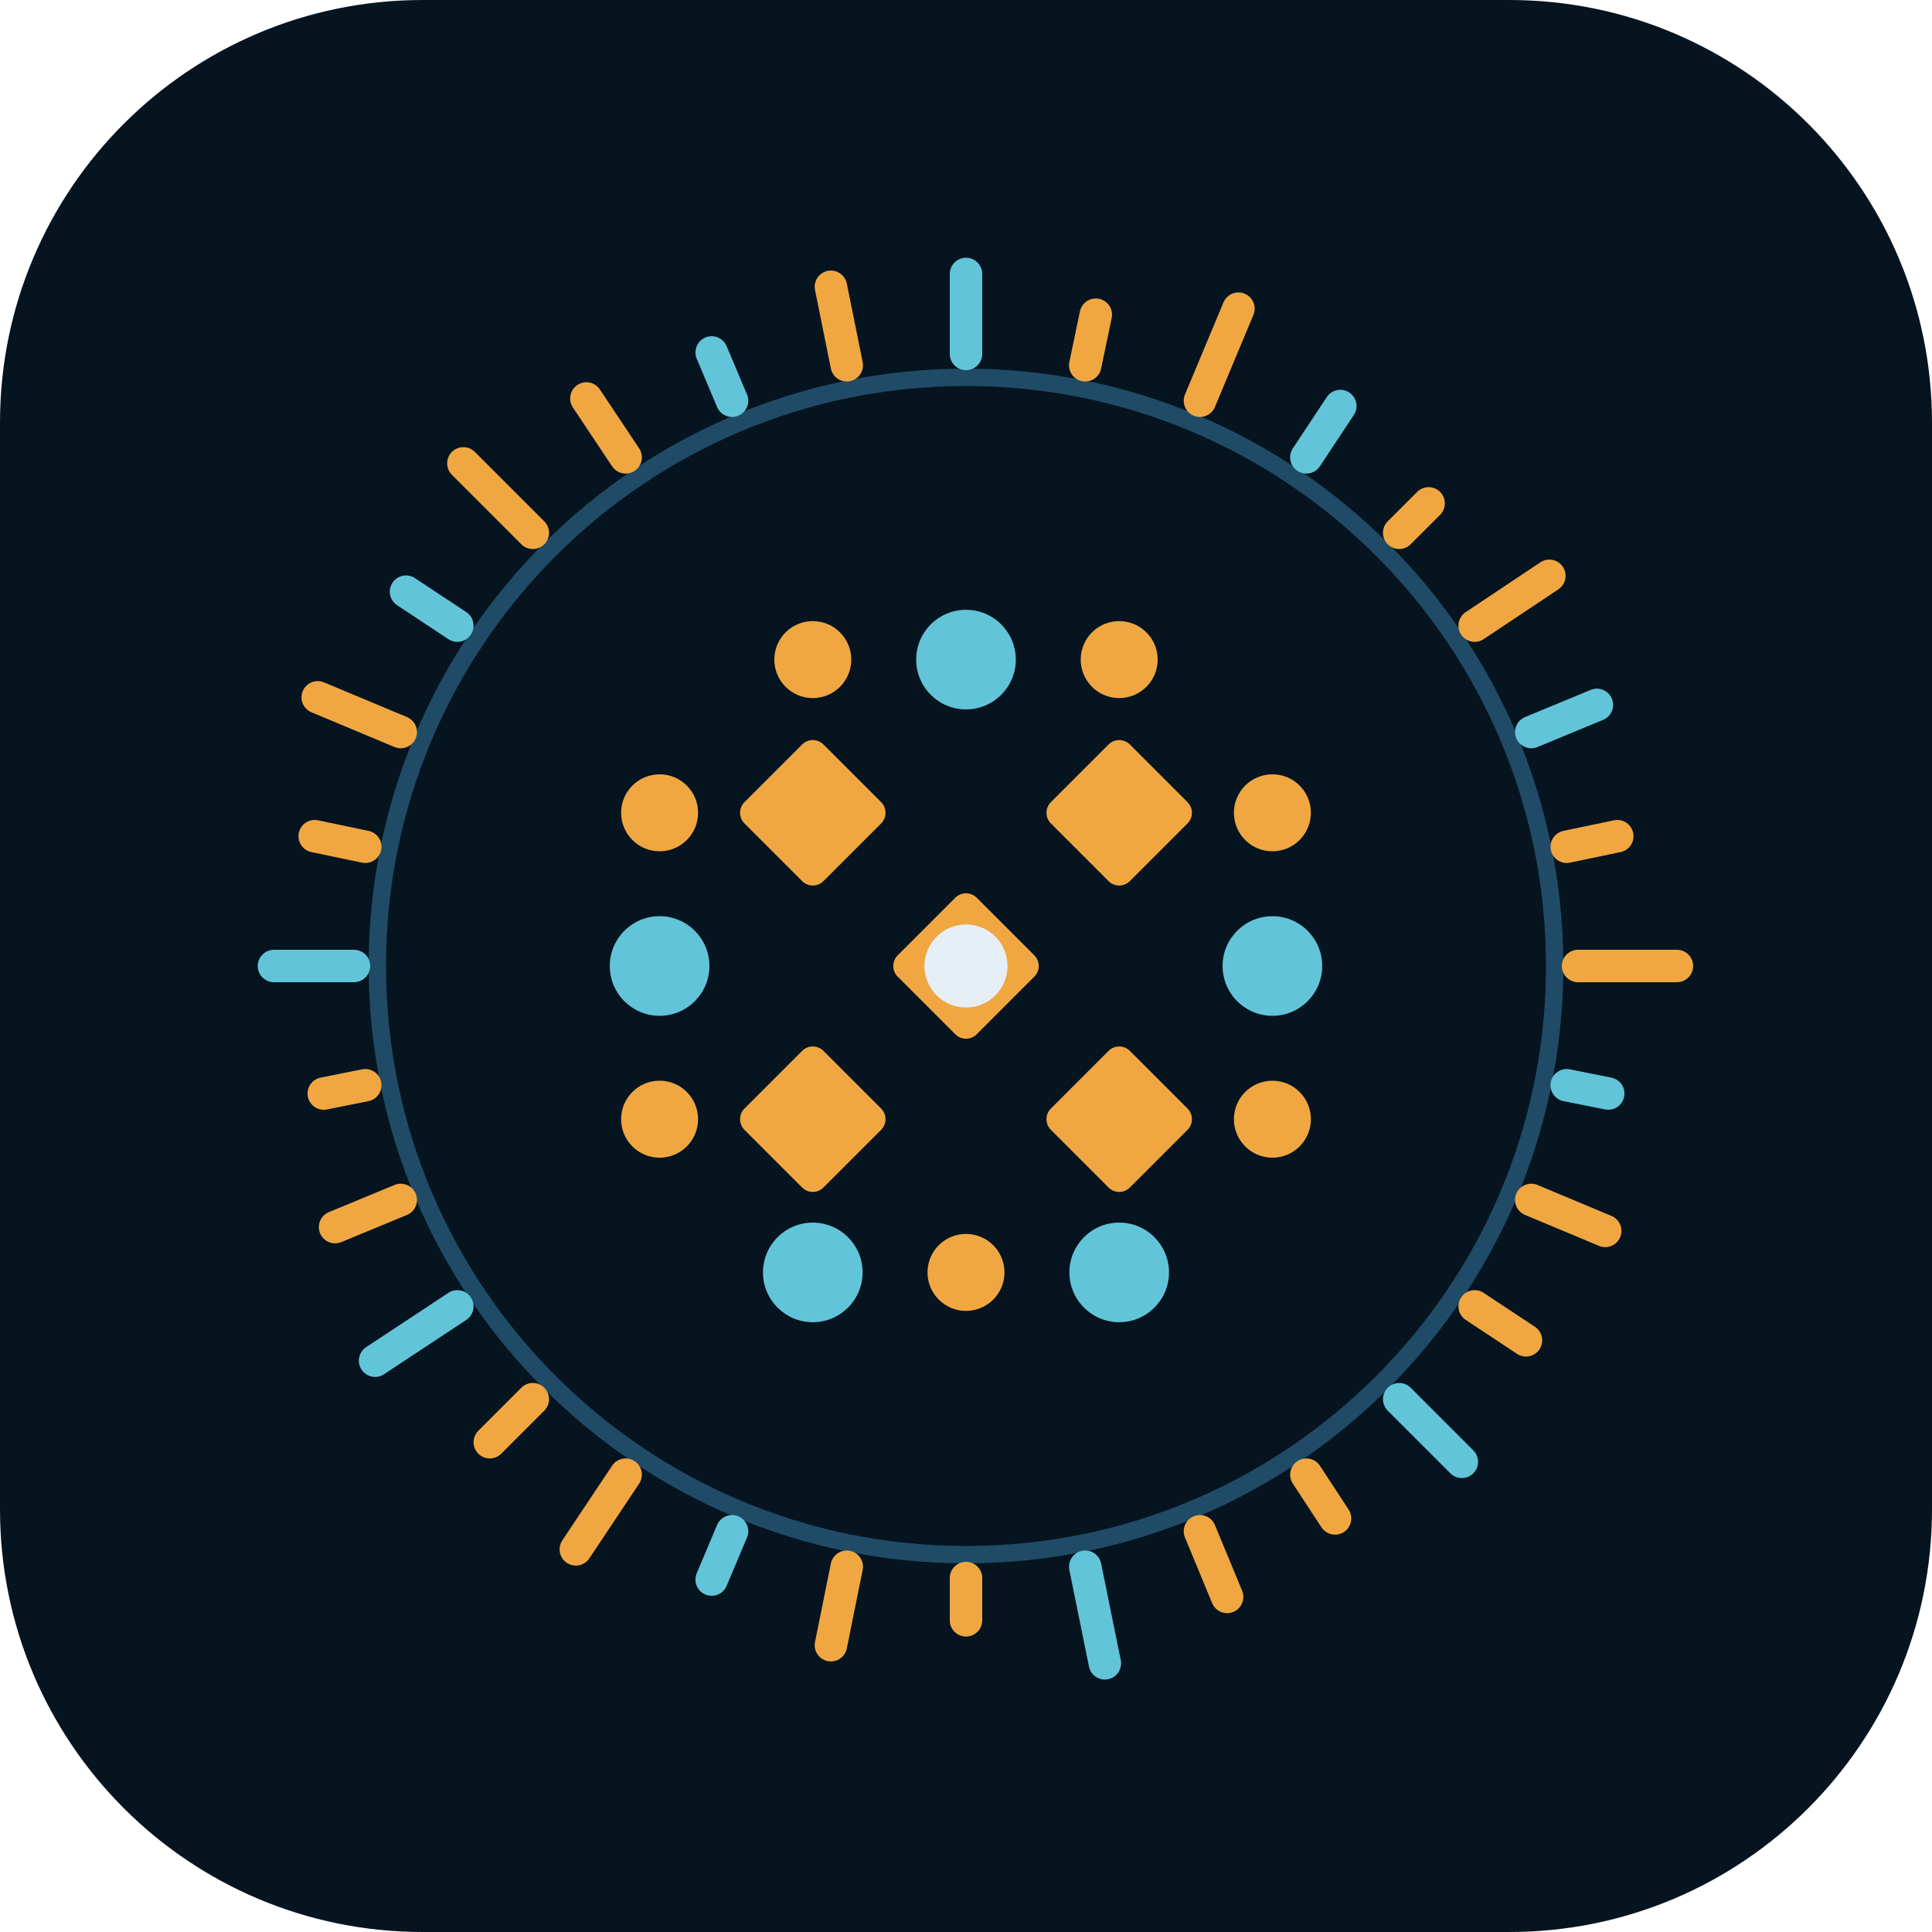
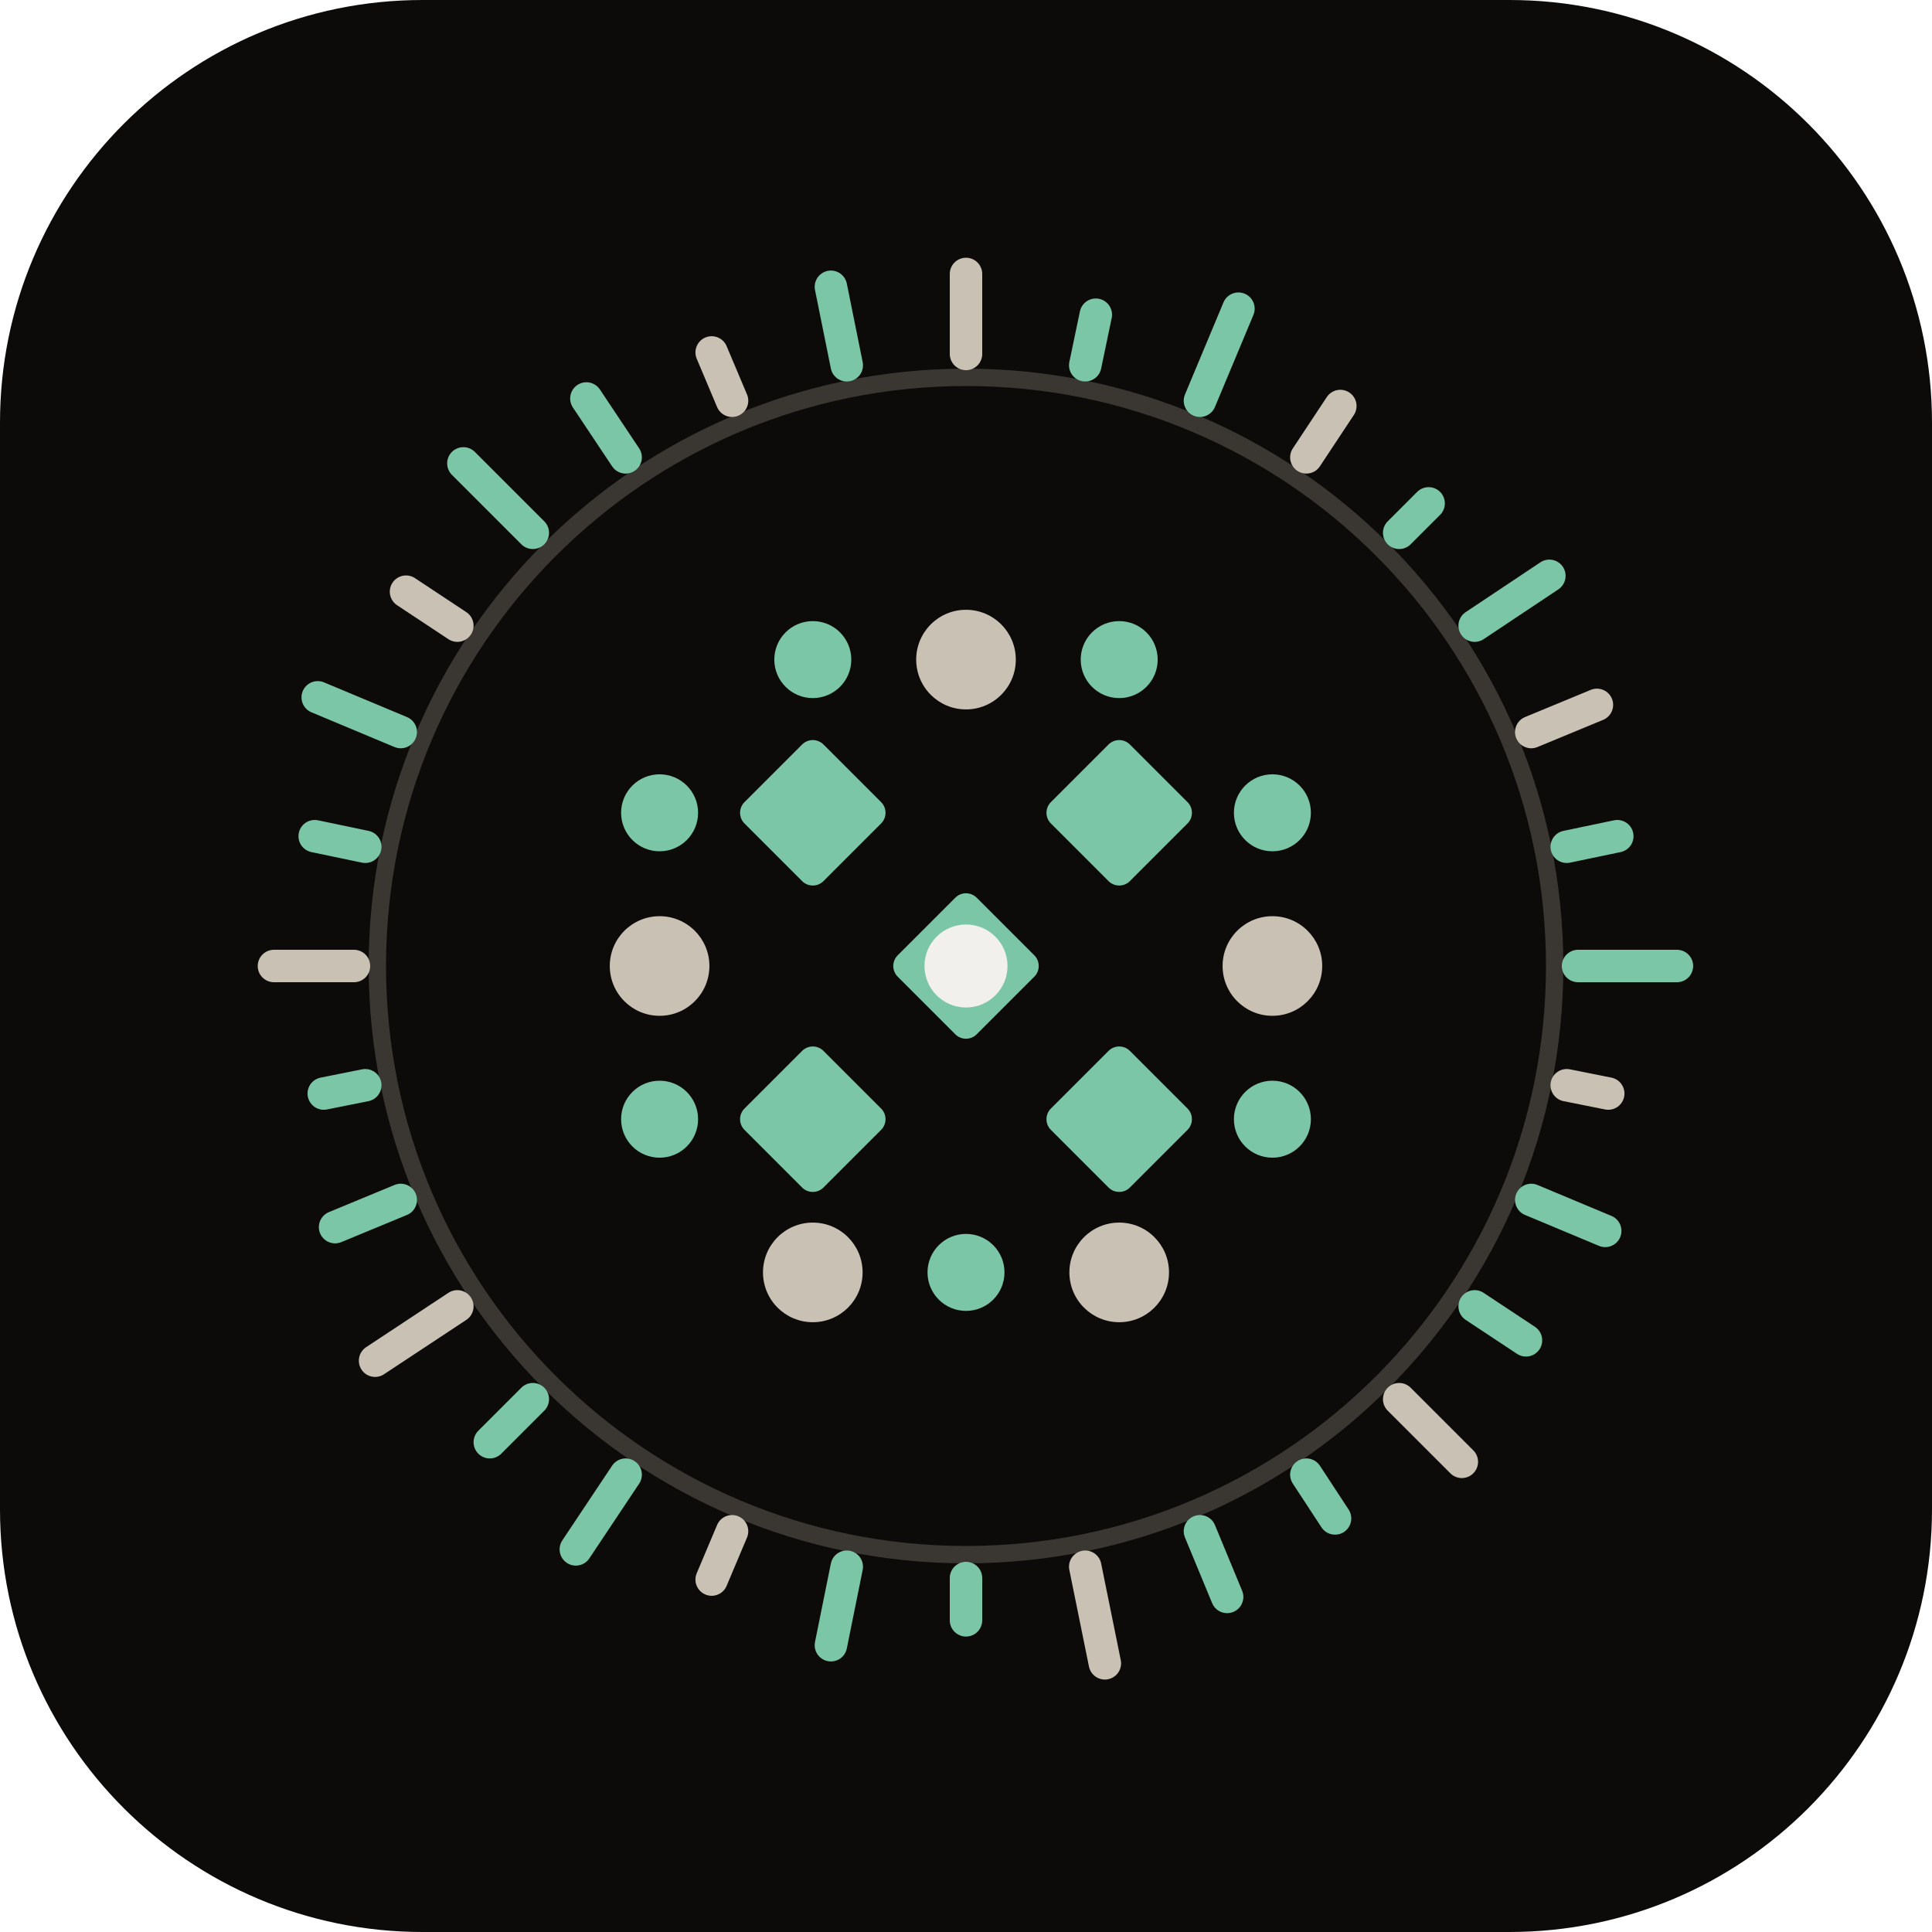
<svg xmlns="http://www.w3.org/2000/svg" viewBox="0 0 256 256" width="256" height="256">
-   <rect width="256" height="256" rx="56" fill="#061420" />
-   <circle cx="128" cy="128" r="78.0" fill="none" stroke="#1f4b66" stroke-width="2.3" />
-   <line x1="128.0" y1="46.9" x2="128.0" y2="36.3" stroke="#62c4d8" stroke-width="4.3" stroke-linecap="round" />
-   <line x1="143.8" y1="48.4" x2="145.2" y2="41.7" stroke="#f0a742" stroke-width="4.3" stroke-linecap="round" />
-   <line x1="159.0" y1="53.1" x2="164.1" y2="40.9" stroke="#f0a742" stroke-width="4.3" stroke-linecap="round" />
-   <line x1="173.1" y1="60.6" x2="177.6" y2="53.8" stroke="#62c4d8" stroke-width="4.3" stroke-linecap="round" />
-   <line x1="185.4" y1="70.6" x2="189.3" y2="66.7" stroke="#f0a742" stroke-width="4.3" stroke-linecap="round" />
-   <line x1="195.4" y1="82.9" x2="205.3" y2="76.3" stroke="#f0a742" stroke-width="4.3" stroke-linecap="round" />
-   <line x1="202.9" y1="97.0" x2="211.6" y2="93.4" stroke="#62c4d8" stroke-width="4.3" stroke-linecap="round" />
-   <line x1="207.6" y1="112.2" x2="214.3" y2="110.8" stroke="#f0a742" stroke-width="4.3" stroke-linecap="round" />
-   <line x1="209.1" y1="128.0" x2="222.2" y2="128.0" stroke="#f0a742" stroke-width="4.3" stroke-linecap="round" />
-   <line x1="207.6" y1="143.8" x2="213.1" y2="144.9" stroke="#62c4d8" stroke-width="4.3" stroke-linecap="round" />
-   <line x1="202.9" y1="159.0" x2="212.7" y2="163.1" stroke="#f0a742" stroke-width="4.3" stroke-linecap="round" />
-   <line x1="195.4" y1="173.1" x2="202.2" y2="177.6" stroke="#f0a742" stroke-width="4.3" stroke-linecap="round" />
-   <line x1="185.4" y1="185.4" x2="193.7" y2="193.7" stroke="#62c4d8" stroke-width="4.3" stroke-linecap="round" />
-   <line x1="173.1" y1="195.4" x2="176.9" y2="201.2" stroke="#f0a742" stroke-width="4.3" stroke-linecap="round" />
-   <line x1="159.0" y1="202.9" x2="162.6" y2="211.6" stroke="#f0a742" stroke-width="4.3" stroke-linecap="round" />
-   <line x1="143.8" y1="207.6" x2="146.4" y2="220.4" stroke="#62c4d8" stroke-width="4.3" stroke-linecap="round" />
-   <line x1="128.0" y1="209.1" x2="128.0" y2="214.7" stroke="#f0a742" stroke-width="4.3" stroke-linecap="round" />
-   <line x1="112.2" y1="207.6" x2="110.1" y2="218.0" stroke="#f0a742" stroke-width="4.3" stroke-linecap="round" />
-   <line x1="97.0" y1="202.9" x2="94.3" y2="209.3" stroke="#62c4d8" stroke-width="4.3" stroke-linecap="round" />
-   <line x1="82.9" y1="195.4" x2="76.3" y2="205.3" stroke="#f0a742" stroke-width="4.3" stroke-linecap="round" />
-   <line x1="70.6" y1="185.4" x2="64.9" y2="191.1" stroke="#f0a742" stroke-width="4.3" stroke-linecap="round" />
-   <line x1="60.6" y1="173.1" x2="49.7" y2="180.3" stroke="#62c4d8" stroke-width="4.3" stroke-linecap="round" />
-   <line x1="53.1" y1="159.0" x2="44.4" y2="162.6" stroke="#f0a742" stroke-width="4.3" stroke-linecap="round" />
-   <line x1="48.4" y1="143.8" x2="42.9" y2="144.9" stroke="#f0a742" stroke-width="4.3" stroke-linecap="round" />
-   <line x1="46.9" y1="128.0" x2="36.3" y2="128.0" stroke="#62c4d8" stroke-width="4.3" stroke-linecap="round" />
-   <line x1="48.4" y1="112.2" x2="41.7" y2="110.8" stroke="#f0a742" stroke-width="4.3" stroke-linecap="round" />
-   <line x1="53.1" y1="97.0" x2="42.1" y2="92.4" stroke="#f0a742" stroke-width="4.3" stroke-linecap="round" />
-   <line x1="60.6" y1="82.9" x2="53.8" y2="78.4" stroke="#62c4d8" stroke-width="4.3" stroke-linecap="round" />
-   <line x1="70.6" y1="70.6" x2="61.4" y2="61.4" stroke="#f0a742" stroke-width="4.3" stroke-linecap="round" />
-   <line x1="82.9" y1="60.6" x2="77.7" y2="52.8" stroke="#f0a742" stroke-width="4.3" stroke-linecap="round" />
-   <line x1="97.0" y1="53.1" x2="94.3" y2="46.7" stroke="#62c4d8" stroke-width="4.3" stroke-linecap="round" />
-   <line x1="112.2" y1="48.4" x2="110.1" y2="38.0" stroke="#f0a742" stroke-width="4.3" stroke-linecap="round" />
-   <circle cx="107.7" cy="87.4" r="5.1" fill="#f0a742" />
-   <circle cx="128.0" cy="87.4" r="6.6" fill="#62c4d8" />
-   <circle cx="148.3" cy="87.4" r="5.1" fill="#f0a742" />
-   <circle cx="87.4" cy="107.7" r="5.1" fill="#f0a742" />
-   <rect x="100.3" y="100.3" width="14.8" height="14.8" rx="2.0" fill="#f0a742" transform="rotate(45 107.7 107.7)" />
-   <rect x="140.9" y="100.3" width="14.8" height="14.8" rx="2.0" fill="#f0a742" transform="rotate(45 148.3 107.7)" />
-   <circle cx="168.6" cy="107.7" r="5.1" fill="#f0a742" />
-   <circle cx="87.4" cy="128.0" r="6.6" fill="#62c4d8" />
-   <rect x="120.6" y="120.6" width="14.8" height="14.8" rx="2.0" fill="#f0a742" transform="rotate(45 128.0 128.0)" />
-   <circle cx="168.6" cy="128.0" r="6.6" fill="#62c4d8" />
-   <circle cx="87.4" cy="148.3" r="5.1" fill="#f0a742" />
-   <rect x="100.3" y="140.9" width="14.8" height="14.8" rx="2.0" fill="#f0a742" transform="rotate(45 107.7 148.3)" />
-   <rect x="140.9" y="140.9" width="14.8" height="14.8" rx="2.0" fill="#f0a742" transform="rotate(45 148.3 148.3)" />
-   <circle cx="168.6" cy="148.3" r="5.1" fill="#f0a742" />
-   <circle cx="107.7" cy="168.6" r="6.6" fill="#62c4d8" />
-   <circle cx="128.0" cy="168.6" r="5.1" fill="#f0a742" />
-   <circle cx="148.3" cy="168.6" r="6.6" fill="#62c4d8" />
-   <circle cx="128" cy="128" r="5.5" fill="#e6eff6" />
+   <rect width="256" height="256" rx="56" fill="#0C0B0A" />
+   <circle cx="128" cy="128" r="78.0" fill="none" stroke="#3A3732" stroke-width="2.3" />
+   <line x1="128.0" y1="46.9" x2="128.0" y2="36.3" stroke="#C9C1B4" stroke-width="4.3" stroke-linecap="round" />
+   <line x1="143.8" y1="48.4" x2="145.2" y2="41.7" stroke="#7CC6A8" stroke-width="4.3" stroke-linecap="round" />
+   <line x1="159.0" y1="53.1" x2="164.1" y2="40.9" stroke="#7CC6A8" stroke-width="4.3" stroke-linecap="round" />
+   <line x1="173.1" y1="60.6" x2="177.6" y2="53.8" stroke="#C9C1B4" stroke-width="4.3" stroke-linecap="round" />
+   <line x1="185.4" y1="70.6" x2="189.3" y2="66.7" stroke="#7CC6A8" stroke-width="4.3" stroke-linecap="round" />
+   <line x1="195.4" y1="82.9" x2="205.3" y2="76.3" stroke="#7CC6A8" stroke-width="4.3" stroke-linecap="round" />
+   <line x1="202.9" y1="97.0" x2="211.6" y2="93.4" stroke="#C9C1B4" stroke-width="4.3" stroke-linecap="round" />
+   <line x1="207.6" y1="112.2" x2="214.3" y2="110.8" stroke="#7CC6A8" stroke-width="4.3" stroke-linecap="round" />
+   <line x1="209.1" y1="128.0" x2="222.2" y2="128.0" stroke="#7CC6A8" stroke-width="4.3" stroke-linecap="round" />
+   <line x1="207.6" y1="143.8" x2="213.1" y2="144.9" stroke="#C9C1B4" stroke-width="4.3" stroke-linecap="round" />
+   <line x1="202.9" y1="159.0" x2="212.7" y2="163.1" stroke="#7CC6A8" stroke-width="4.3" stroke-linecap="round" />
+   <line x1="195.4" y1="173.1" x2="202.2" y2="177.6" stroke="#7CC6A8" stroke-width="4.3" stroke-linecap="round" />
+   <line x1="185.4" y1="185.4" x2="193.7" y2="193.7" stroke="#C9C1B4" stroke-width="4.3" stroke-linecap="round" />
+   <line x1="173.1" y1="195.4" x2="176.9" y2="201.2" stroke="#7CC6A8" stroke-width="4.3" stroke-linecap="round" />
+   <line x1="159.0" y1="202.9" x2="162.6" y2="211.6" stroke="#7CC6A8" stroke-width="4.3" stroke-linecap="round" />
+   <line x1="143.8" y1="207.6" x2="146.4" y2="220.4" stroke="#C9C1B4" stroke-width="4.3" stroke-linecap="round" />
+   <line x1="128.0" y1="209.1" x2="128.0" y2="214.7" stroke="#7CC6A8" stroke-width="4.3" stroke-linecap="round" />
+   <line x1="112.2" y1="207.6" x2="110.1" y2="218.0" stroke="#7CC6A8" stroke-width="4.3" stroke-linecap="round" />
+   <line x1="97.0" y1="202.9" x2="94.3" y2="209.3" stroke="#C9C1B4" stroke-width="4.3" stroke-linecap="round" />
+   <line x1="82.9" y1="195.4" x2="76.3" y2="205.3" stroke="#7CC6A8" stroke-width="4.3" stroke-linecap="round" />
+   <line x1="70.6" y1="185.4" x2="64.9" y2="191.1" stroke="#7CC6A8" stroke-width="4.3" stroke-linecap="round" />
+   <line x1="60.6" y1="173.1" x2="49.7" y2="180.3" stroke="#C9C1B4" stroke-width="4.3" stroke-linecap="round" />
+   <line x1="53.1" y1="159.0" x2="44.4" y2="162.6" stroke="#7CC6A8" stroke-width="4.3" stroke-linecap="round" />
+   <line x1="48.4" y1="143.8" x2="42.9" y2="144.9" stroke="#7CC6A8" stroke-width="4.3" stroke-linecap="round" />
+   <line x1="46.9" y1="128.0" x2="36.3" y2="128.0" stroke="#C9C1B4" stroke-width="4.3" stroke-linecap="round" />
+   <line x1="48.4" y1="112.2" x2="41.7" y2="110.8" stroke="#7CC6A8" stroke-width="4.3" stroke-linecap="round" />
+   <line x1="53.1" y1="97.0" x2="42.1" y2="92.4" stroke="#7CC6A8" stroke-width="4.3" stroke-linecap="round" />
+   <line x1="60.6" y1="82.9" x2="53.8" y2="78.4" stroke="#C9C1B4" stroke-width="4.3" stroke-linecap="round" />
+   <line x1="70.6" y1="70.6" x2="61.4" y2="61.4" stroke="#7CC6A8" stroke-width="4.3" stroke-linecap="round" />
+   <line x1="82.9" y1="60.6" x2="77.7" y2="52.8" stroke="#7CC6A8" stroke-width="4.3" stroke-linecap="round" />
+   <line x1="97.0" y1="53.1" x2="94.3" y2="46.7" stroke="#C9C1B4" stroke-width="4.3" stroke-linecap="round" />
+   <line x1="112.2" y1="48.4" x2="110.1" y2="38.0" stroke="#7CC6A8" stroke-width="4.3" stroke-linecap="round" />
+   <circle cx="107.7" cy="87.4" r="5.1" fill="#7CC6A8" />
+   <circle cx="128.0" cy="87.4" r="6.6" fill="#C9C1B4" />
+   <circle cx="148.3" cy="87.4" r="5.1" fill="#7CC6A8" />
+   <circle cx="87.4" cy="107.7" r="5.1" fill="#7CC6A8" />
+   <rect x="100.3" y="100.3" width="14.8" height="14.8" rx="2.0" fill="#7CC6A8" transform="rotate(45 107.7 107.7)" />
+   <rect x="140.9" y="100.3" width="14.8" height="14.8" rx="2.0" fill="#7CC6A8" transform="rotate(45 148.3 107.7)" />
+   <circle cx="168.6" cy="107.7" r="5.1" fill="#7CC6A8" />
+   <circle cx="87.4" cy="128.0" r="6.6" fill="#C9C1B4" />
+   <rect x="120.6" y="120.6" width="14.8" height="14.8" rx="2.0" fill="#7CC6A8" transform="rotate(45 128.0 128.0)" />
+   <circle cx="168.6" cy="128.0" r="6.6" fill="#C9C1B4" />
+   <circle cx="87.4" cy="148.3" r="5.1" fill="#7CC6A8" />
+   <rect x="100.3" y="140.9" width="14.8" height="14.8" rx="2.0" fill="#7CC6A8" transform="rotate(45 107.7 148.3)" />
+   <rect x="140.9" y="140.9" width="14.8" height="14.8" rx="2.0" fill="#7CC6A8" transform="rotate(45 148.3 148.3)" />
+   <circle cx="168.6" cy="148.3" r="5.1" fill="#7CC6A8" />
+   <circle cx="107.7" cy="168.6" r="6.6" fill="#C9C1B4" />
+   <circle cx="128.0" cy="168.6" r="5.1" fill="#7CC6A8" />
+   <circle cx="148.3" cy="168.6" r="6.6" fill="#C9C1B4" />
+   <circle cx="128" cy="128" r="5.5" fill="#F1F0ED" />
</svg>
